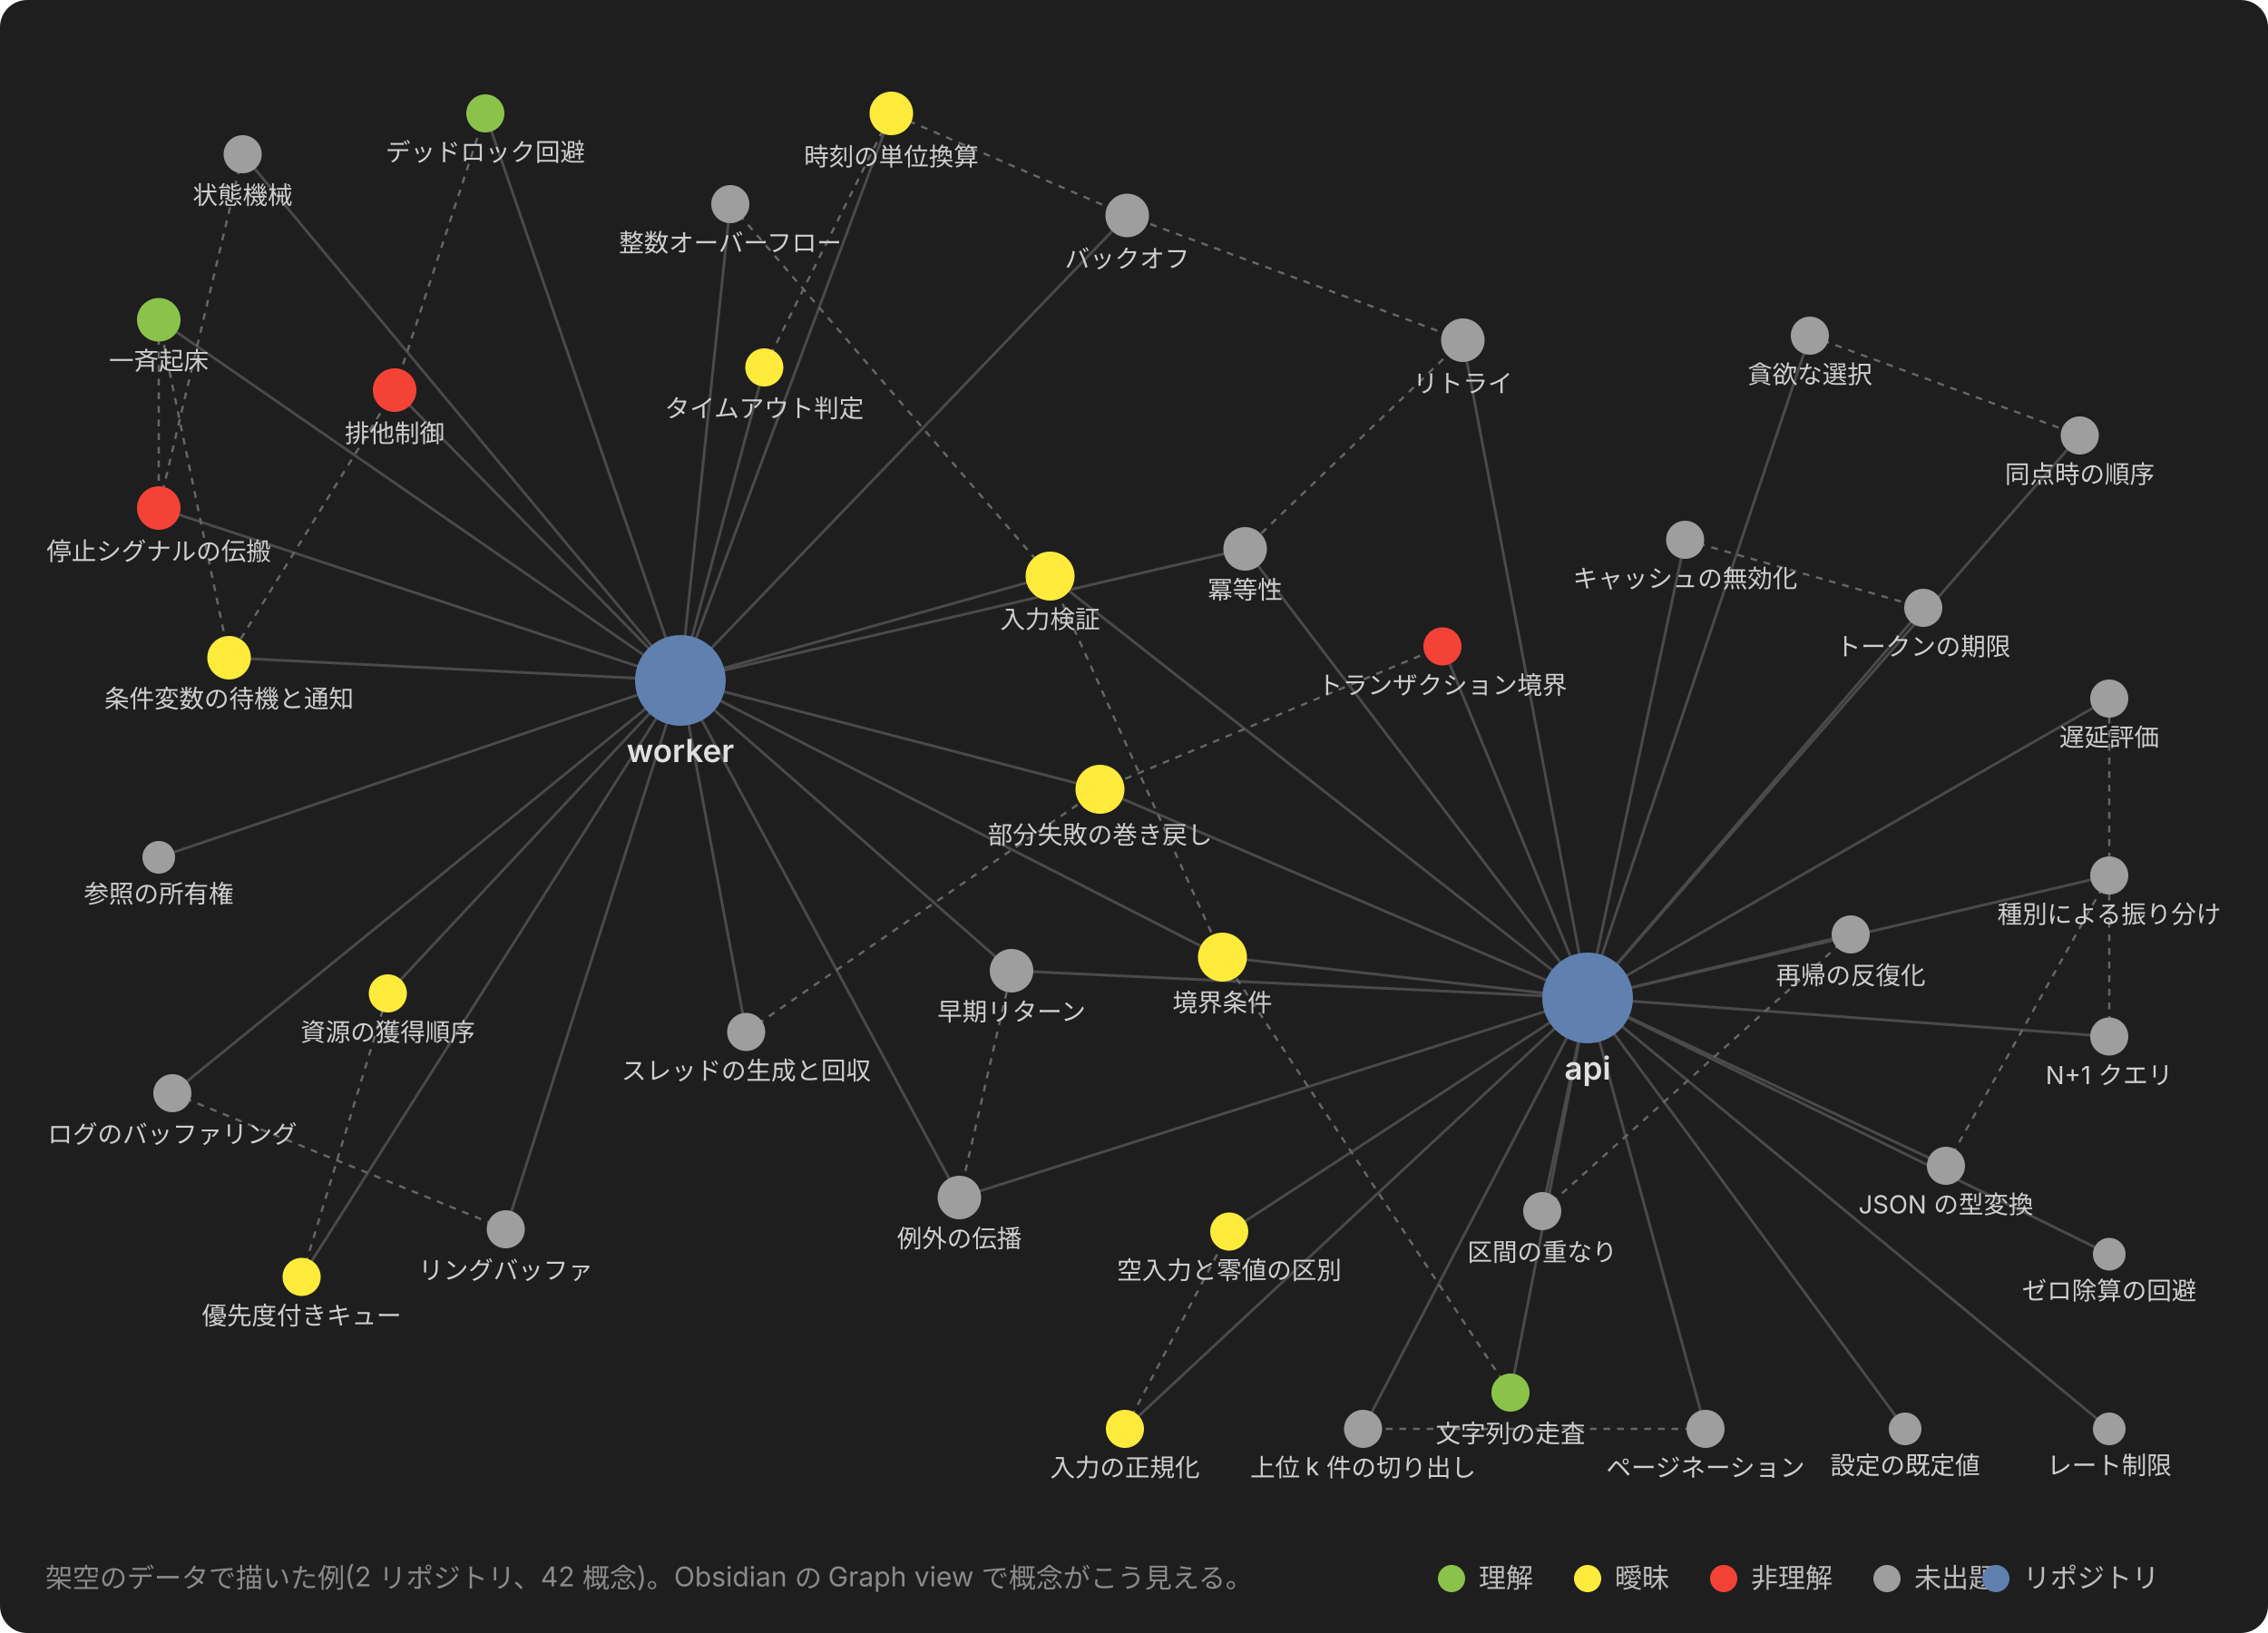
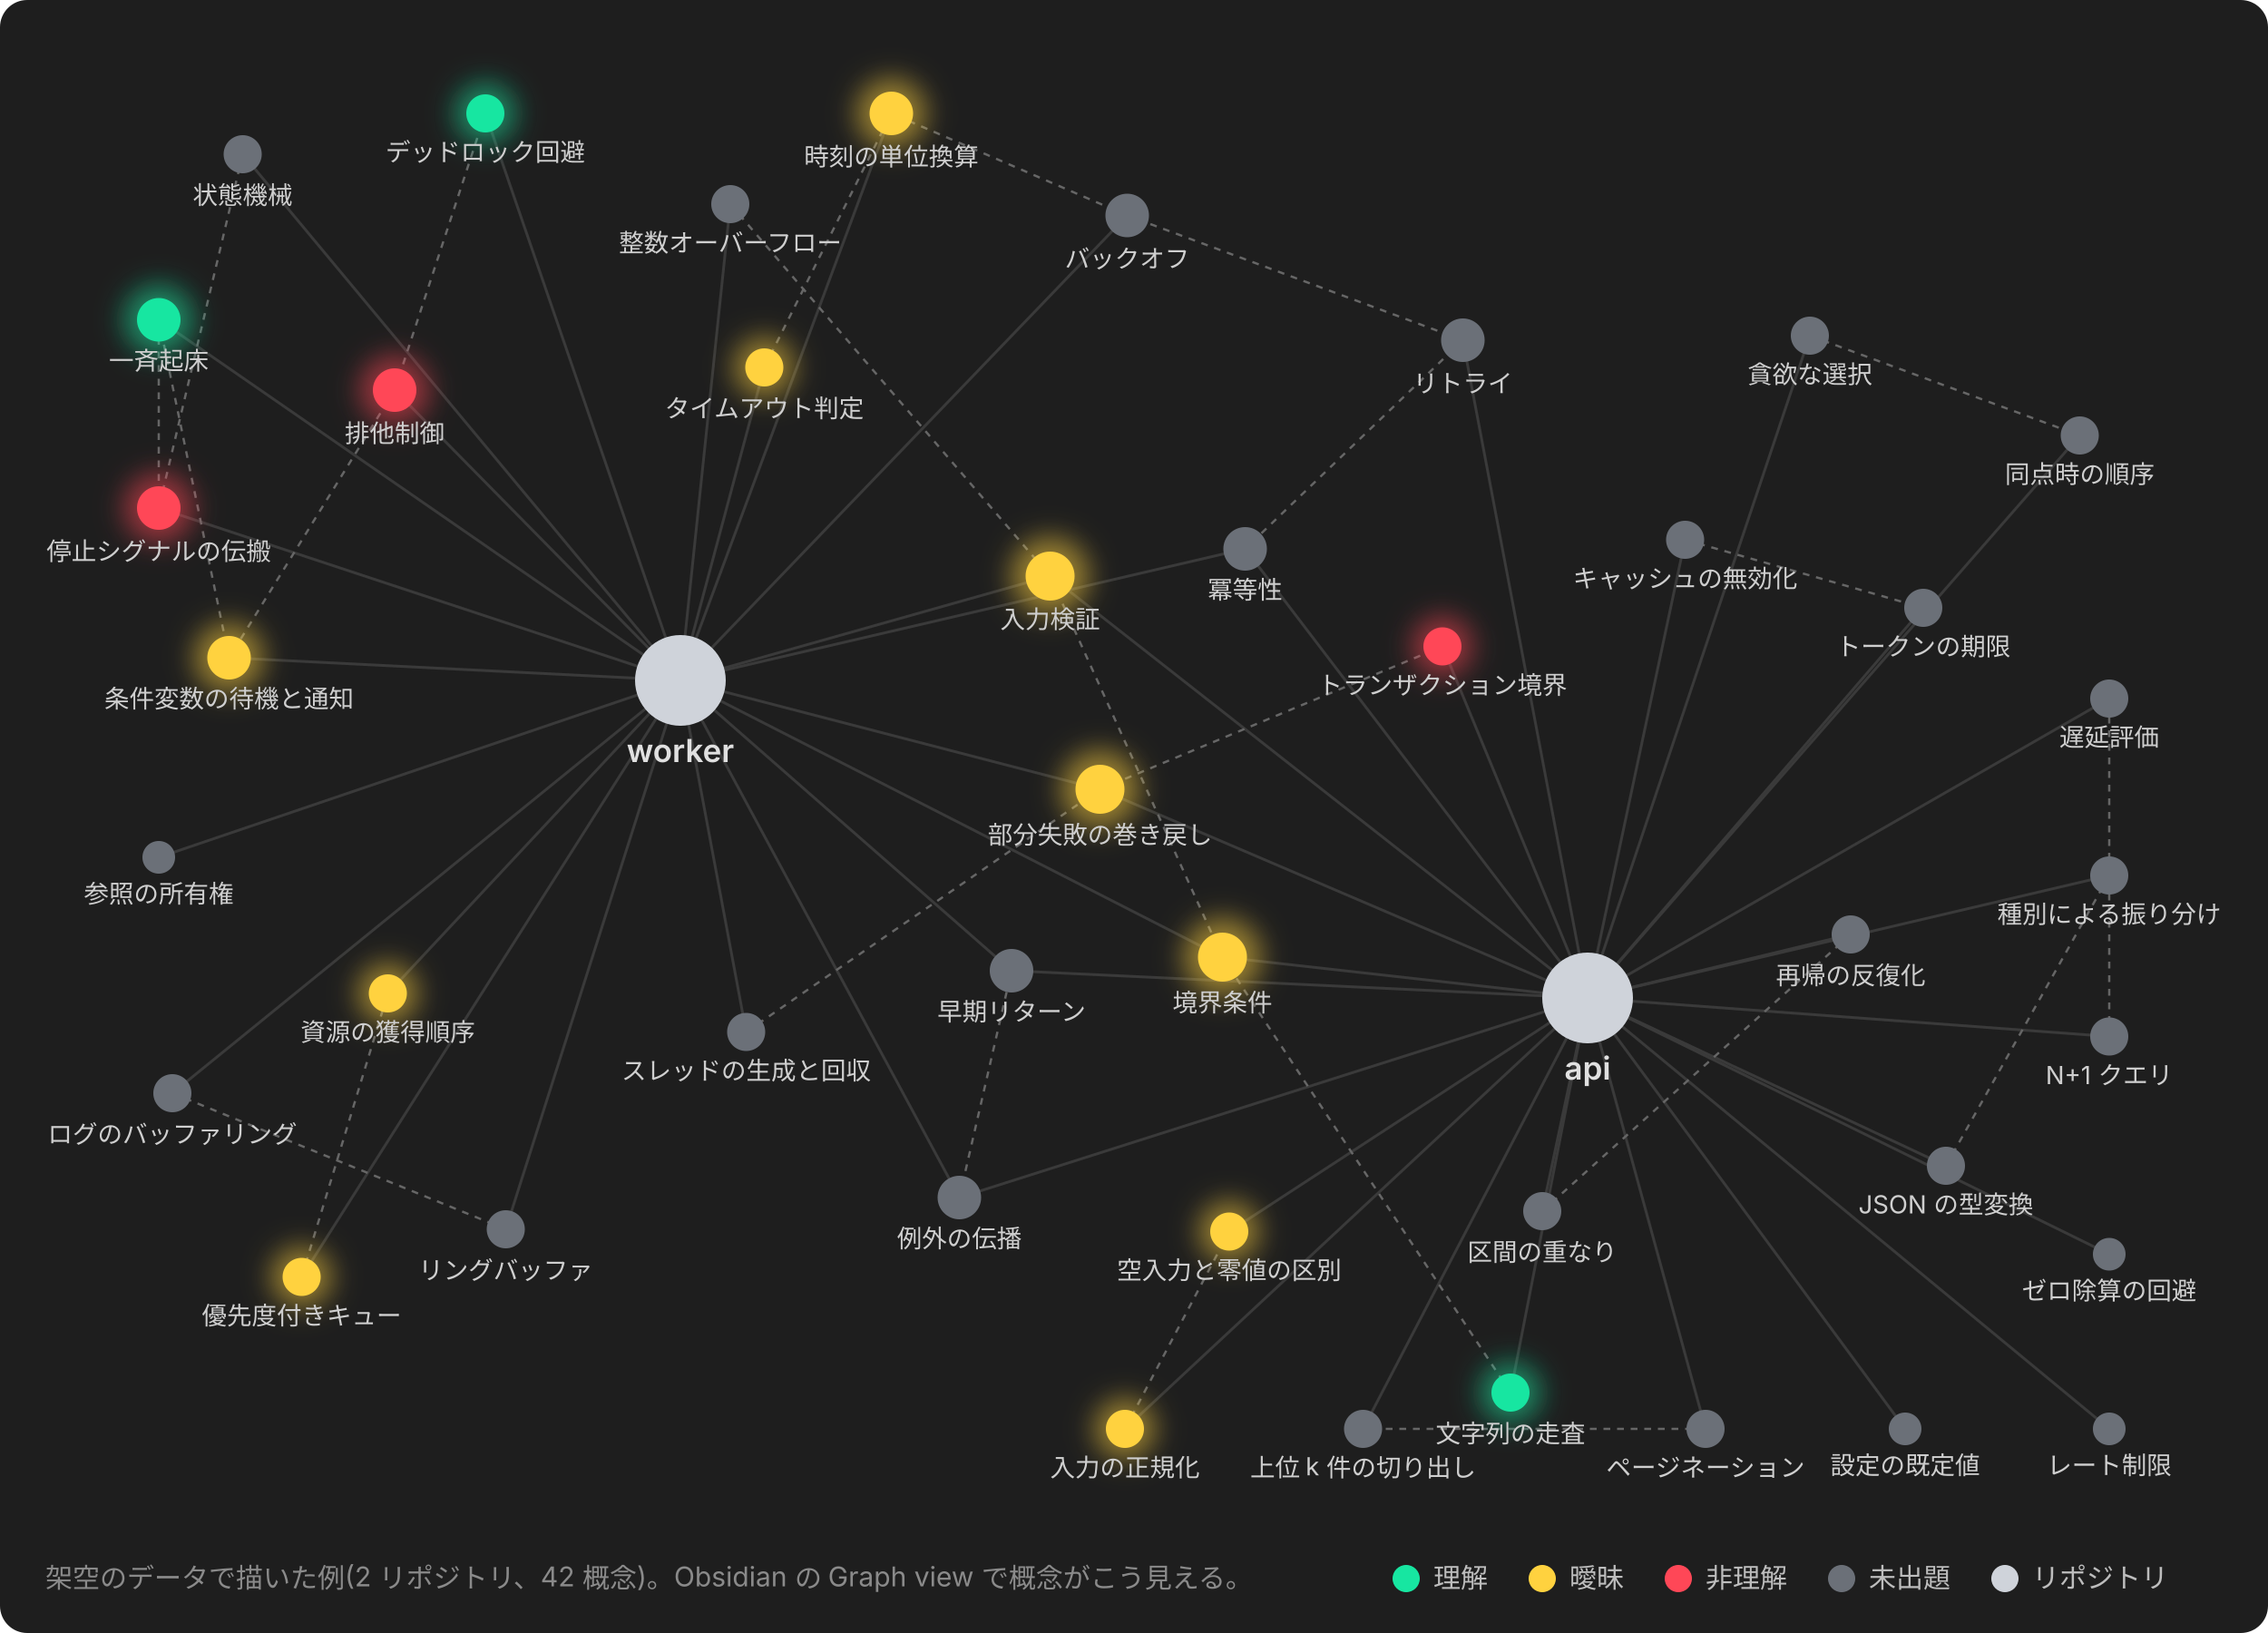
<svg xmlns="http://www.w3.org/2000/svg" width="1000" height="720" viewBox="0 0 1000 720" font-family="-apple-system, BlinkMacSystemFont, 'Hiragino Sans', 'Noto Sans JP', sans-serif">
  <rect width="1000" height="720" rx="12" fill="#1e1e1e" />
-   <g stroke="#4a4a4a" stroke-width="1.2">
+   <defs>
+     <filter id="glow" x="-100%" y="-100%" width="300%" height="300%">
+       <feGaussianBlur stdDeviation="6" />
+     </filter>
+   </defs>
+   <g stroke="#3a3a3a" stroke-width="1.2">
+     <line x1="300" y1="300" x2="539" y2="422" />
    <line x1="700" y1="440" x2="539" y2="422" />
-     <line x1="300" y1="300" x2="539" y2="422" />
+     <line x1="300" y1="300" x2="463" y2="254" />
    <line x1="700" y1="440" x2="463" y2="254" />
-     <line x1="300" y1="300" x2="463" y2="254" />
+     <line x1="300" y1="300" x2="446" y2="428" />
    <line x1="700" y1="440" x2="446" y2="428" />
-     <line x1="300" y1="300" x2="446" y2="428" />
+     <line x1="300" y1="300" x2="423" y2="528" />
    <line x1="700" y1="440" x2="423" y2="528" />
-     <line x1="300" y1="300" x2="423" y2="528" />
+     <line x1="300" y1="300" x2="485" y2="348" />
    <line x1="700" y1="440" x2="485" y2="348" />
-     <line x1="300" y1="300" x2="485" y2="348" />
+     <line x1="300" y1="300" x2="549" y2="242" />
    <line x1="700" y1="440" x2="549" y2="242" />
-     <line x1="300" y1="300" x2="549" y2="242" />
    <line x1="300" y1="300" x2="174" y2="172" />
    <line x1="300" y1="300" x2="101" y2="290" />
    <line x1="300" y1="300" x2="70" y2="141" />
    <line x1="300" y1="300" x2="70" y2="224" />
    <line x1="300" y1="300" x2="337" y2="162" />
    <line x1="300" y1="300" x2="393" y2="50" />
    <line x1="300" y1="300" x2="329" y2="455" />
    <line x1="300" y1="300" x2="133" y2="563" />
    <line x1="300" y1="300" x2="223" y2="542" />
    <line x1="300" y1="300" x2="107" y2="68" />
    <line x1="300" y1="300" x2="497" y2="95" />
    <line x1="300" y1="300" x2="171" y2="438" />
    <line x1="300" y1="300" x2="322" y2="90" />
    <line x1="300" y1="300" x2="76" y2="482" />
    <line x1="300" y1="300" x2="70" y2="378" />
    <line x1="300" y1="300" x2="214" y2="50" />
    <line x1="700" y1="440" x2="752" y2="630" />
    <line x1="700" y1="440" x2="743" y2="238" />
    <line x1="700" y1="440" x2="645" y2="150" />
    <line x1="700" y1="440" x2="848" y2="268" />
    <line x1="700" y1="440" x2="496" y2="630" />
    <line x1="700" y1="440" x2="858" y2="514" />
    <line x1="700" y1="440" x2="930" y2="457" />
    <line x1="700" y1="440" x2="636" y2="285" />
    <line x1="700" y1="440" x2="930" y2="308" />
    <line x1="700" y1="440" x2="816" y2="412" />
    <line x1="700" y1="440" x2="798" y2="148" />
    <line x1="700" y1="440" x2="917" y2="192" />
    <line x1="700" y1="440" x2="601" y2="630" />
    <line x1="700" y1="440" x2="930" y2="553" />
    <line x1="700" y1="440" x2="542" y2="543" />
    <line x1="700" y1="440" x2="930" y2="386" />
    <line x1="700" y1="440" x2="680" y2="534" />
    <line x1="700" y1="440" x2="666" y2="614" />
    <line x1="700" y1="440" x2="840" y2="630" />
    <line x1="700" y1="440" x2="930" y2="630" />
  </g>
  <g stroke="#666" stroke-width="1" stroke-dasharray="3 3">
    <line x1="539" y1="422" x2="463" y2="254" />
    <line x1="174" y1="172" x2="101" y2="290" />
    <line x1="174" y1="172" x2="214" y2="50" />
    <line x1="101" y1="290" x2="70" y2="141" />
    <line x1="70" y1="224" x2="70" y2="141" />
    <line x1="337" y1="162" x2="393" y2="50" />
    <line x1="133" y1="563" x2="171" y2="438" />
    <line x1="497" y1="95" x2="393" y2="50" />
    <line x1="485" y1="348" x2="329" y2="455" />
    <line x1="485" y1="348" x2="636" y2="285" />
    <line x1="645" y1="150" x2="549" y2="242" />
    <line x1="645" y1="150" x2="497" y2="95" />
    <line x1="752" y1="630" x2="601" y2="630" />
    <line x1="798" y1="148" x2="917" y2="192" />
    <line x1="496" y1="630" x2="542" y2="543" />
    <line x1="423" y1="528" x2="446" y2="428" />
    <line x1="743" y1="238" x2="848" y2="268" />
    <line x1="816" y1="412" x2="680" y2="534" />
    <line x1="930" y1="457" x2="930" y2="308" />
    <line x1="930" y1="386" x2="858" y2="514" />
    <line x1="107" y1="68" x2="70" y2="224" />
    <line x1="76" y1="482" x2="223" y2="542" />
    <line x1="322" y1="90" x2="463" y2="254" />
    <line x1="666" y1="614" x2="539" y2="422" />
  </g>
-   <circle cx="300" cy="300" r="20" fill="#6080b0" />
+   <circle cx="300" cy="300" r="20" fill="#cfd3da" />
  <text x="300" y="336" text-anchor="middle" fill="#e0e0e0" font-size="14" font-weight="600">worker</text>
-   <circle cx="700" cy="440" r="20" fill="#6080b0" />
+   <circle cx="700" cy="440" r="20" fill="#cfd3da" />
  <text x="700" y="476" text-anchor="middle" fill="#e0e0e0" font-size="14" font-weight="600">api</text>
-   <circle cx="539" cy="422" r="10.8" fill="#ffeb3b" />
+   <circle cx="539" cy="422" r="17.3" fill="#ffd23f" opacity="0.55" filter="url(#glow)" />
+   <circle cx="539" cy="422" r="10.8" fill="#ffd23f" />
  <text x="539" y="446" text-anchor="middle" fill="#cfcfcf" font-size="11">境界条件</text>
-   <circle cx="463" cy="254" r="10.8" fill="#ffeb3b" />
+   <circle cx="463" cy="254" r="17.3" fill="#ffd23f" opacity="0.55" filter="url(#glow)" />
+   <circle cx="463" cy="254" r="10.8" fill="#ffd23f" />
  <text x="463" y="277" text-anchor="middle" fill="#cfcfcf" font-size="11">入力検証</text>
-   <circle cx="446" cy="428" r="9.6" fill="#9e9e9e" />
+   <circle cx="446" cy="428" r="9.6" fill="#6b7078" />
  <text x="446" y="450" text-anchor="middle" fill="#cfcfcf" font-size="11">早期リターン</text>
-   <circle cx="423" cy="528" r="9.6" fill="#9e9e9e" />
+   <circle cx="423" cy="528" r="9.6" fill="#6b7078" />
  <text x="423" y="550" text-anchor="middle" fill="#cfcfcf" font-size="11">例外の伝播</text>
-   <circle cx="485" cy="348" r="10.8" fill="#ffeb3b" />
+   <circle cx="485" cy="348" r="17.3" fill="#ffd23f" opacity="0.55" filter="url(#glow)" />
+   <circle cx="485" cy="348" r="10.8" fill="#ffd23f" />
  <text x="485" y="372" text-anchor="middle" fill="#cfcfcf" font-size="11">部分失敗の巻き戻し</text>
-   <circle cx="549" cy="242" r="9.6" fill="#9e9e9e" />
+   <circle cx="549" cy="242" r="9.6" fill="#6b7078" />
  <text x="549" y="264" text-anchor="middle" fill="#cfcfcf" font-size="11">冪等性</text>
-   <circle cx="174" cy="172" r="9.6" fill="#f44336" />
+   <circle cx="174" cy="172" r="15.4" fill="#ff4757" opacity="0.55" filter="url(#glow)" />
+   <circle cx="174" cy="172" r="9.6" fill="#ff4757" />
  <text x="174" y="195" text-anchor="middle" fill="#cfcfcf" font-size="11">排他制御</text>
-   <circle cx="101" cy="290" r="9.6" fill="#ffeb3b" />
+   <circle cx="101" cy="290" r="15.4" fill="#ffd23f" opacity="0.55" filter="url(#glow)" />
+   <circle cx="101" cy="290" r="9.6" fill="#ffd23f" />
  <text x="101" y="312" text-anchor="middle" fill="#cfcfcf" font-size="11">条件変数の待機と通知</text>
-   <circle cx="70" cy="141" r="9.6" fill="#8bc34a" />
+   <circle cx="70" cy="141" r="15.4" fill="#17e6a1" opacity="0.55" filter="url(#glow)" />
+   <circle cx="70" cy="141" r="9.6" fill="#17e6a1" />
  <text x="70" y="163" text-anchor="middle" fill="#cfcfcf" font-size="11">一斉起床</text>
-   <circle cx="70" cy="224" r="9.6" fill="#f44336" />
+   <circle cx="70" cy="224" r="15.4" fill="#ff4757" opacity="0.55" filter="url(#glow)" />
+   <circle cx="70" cy="224" r="9.6" fill="#ff4757" />
  <text x="70" y="247" text-anchor="middle" fill="#cfcfcf" font-size="11">停止シグナルの伝搬</text>
-   <circle cx="337" cy="162" r="8.4" fill="#ffeb3b" />
+   <circle cx="337" cy="162" r="13.4" fill="#ffd23f" opacity="0.55" filter="url(#glow)" />
+   <circle cx="337" cy="162" r="8.4" fill="#ffd23f" />
  <text x="337" y="184" text-anchor="middle" fill="#cfcfcf" font-size="11">タイムアウト判定</text>
-   <circle cx="393" cy="50" r="9.6" fill="#ffeb3b" />
+   <circle cx="393" cy="50" r="15.4" fill="#ffd23f" opacity="0.55" filter="url(#glow)" />
+   <circle cx="393" cy="50" r="9.6" fill="#ffd23f" />
  <text x="393" y="73" text-anchor="middle" fill="#cfcfcf" font-size="11">時刻の単位換算</text>
-   <circle cx="329" cy="455" r="8.4" fill="#9e9e9e" />
+   <circle cx="329" cy="455" r="8.4" fill="#6b7078" />
  <text x="329" y="476" text-anchor="middle" fill="#cfcfcf" font-size="11">スレッドの生成と回収</text>
-   <circle cx="133" cy="563" r="8.4" fill="#ffeb3b" />
+   <circle cx="133" cy="563" r="13.4" fill="#ffd23f" opacity="0.55" filter="url(#glow)" />
+   <circle cx="133" cy="563" r="8.4" fill="#ffd23f" />
  <text x="133" y="584" text-anchor="middle" fill="#cfcfcf" font-size="11">優先度付きキュー</text>
-   <circle cx="223" cy="542" r="8.4" fill="#9e9e9e" />
+   <circle cx="223" cy="542" r="8.4" fill="#6b7078" />
  <text x="223" y="564" text-anchor="middle" fill="#cfcfcf" font-size="11">リングバッファ</text>
-   <circle cx="107" cy="68" r="8.4" fill="#9e9e9e" />
+   <circle cx="107" cy="68" r="8.4" fill="#6b7078" />
  <text x="107" y="90" text-anchor="middle" fill="#cfcfcf" font-size="11">状態機械</text>
-   <circle cx="497" cy="95" r="9.6" fill="#9e9e9e" />
+   <circle cx="497" cy="95" r="9.6" fill="#6b7078" />
  <text x="497" y="118" text-anchor="middle" fill="#cfcfcf" font-size="11">バックオフ</text>
-   <circle cx="171" cy="438" r="8.4" fill="#ffeb3b" />
+   <circle cx="171" cy="438" r="13.4" fill="#ffd23f" opacity="0.55" filter="url(#glow)" />
+   <circle cx="171" cy="438" r="8.4" fill="#ffd23f" />
  <text x="171" y="459" text-anchor="middle" fill="#cfcfcf" font-size="11">資源の獲得順序</text>
-   <circle cx="322" cy="90" r="8.4" fill="#9e9e9e" />
+   <circle cx="322" cy="90" r="8.4" fill="#6b7078" />
  <text x="322" y="111" text-anchor="middle" fill="#cfcfcf" font-size="11">整数オーバーフロー</text>
-   <circle cx="76" cy="482" r="8.4" fill="#9e9e9e" />
+   <circle cx="76" cy="482" r="8.4" fill="#6b7078" />
  <text x="76" y="504" text-anchor="middle" fill="#cfcfcf" font-size="11">ログのバッファリング</text>
-   <circle cx="70" cy="378" r="7.2" fill="#9e9e9e" />
+   <circle cx="70" cy="378" r="7.2" fill="#6b7078" />
  <text x="70" y="398" text-anchor="middle" fill="#cfcfcf" font-size="11">参照の所有権</text>
-   <circle cx="214" cy="50" r="8.4" fill="#8bc34a" />
+   <circle cx="214" cy="50" r="13.4" fill="#17e6a1" opacity="0.55" filter="url(#glow)" />
+   <circle cx="214" cy="50" r="8.4" fill="#17e6a1" />
  <text x="214" y="71" text-anchor="middle" fill="#cfcfcf" font-size="11">デッドロック回避</text>
-   <circle cx="752" cy="630" r="8.4" fill="#9e9e9e" />
+   <circle cx="752" cy="630" r="8.4" fill="#6b7078" />
  <text x="752" y="651" text-anchor="middle" fill="#cfcfcf" font-size="11">ページネーション</text>
-   <circle cx="743" cy="238" r="8.4" fill="#9e9e9e" />
+   <circle cx="743" cy="238" r="8.4" fill="#6b7078" />
  <text x="743" y="259" text-anchor="middle" fill="#cfcfcf" font-size="11">キャッシュの無効化</text>
-   <circle cx="645" cy="150" r="9.6" fill="#9e9e9e" />
+   <circle cx="645" cy="150" r="9.6" fill="#6b7078" />
  <text x="645" y="173" text-anchor="middle" fill="#cfcfcf" font-size="11">リトライ</text>
-   <circle cx="848" cy="268" r="8.4" fill="#9e9e9e" />
+   <circle cx="848" cy="268" r="8.4" fill="#6b7078" />
  <text x="848" y="289" text-anchor="middle" fill="#cfcfcf" font-size="11">トークンの期限</text>
-   <circle cx="496" cy="630" r="8.4" fill="#ffeb3b" />
+   <circle cx="496" cy="630" r="13.4" fill="#ffd23f" opacity="0.55" filter="url(#glow)" />
+   <circle cx="496" cy="630" r="8.4" fill="#ffd23f" />
  <text x="496" y="651" text-anchor="middle" fill="#cfcfcf" font-size="11">入力の正規化</text>
-   <circle cx="858" cy="514" r="8.4" fill="#9e9e9e" />
+   <circle cx="858" cy="514" r="8.4" fill="#6b7078" />
  <text x="858" y="535" text-anchor="middle" fill="#cfcfcf" font-size="11">JSON の型変換</text>
-   <circle cx="930" cy="457" r="8.4" fill="#9e9e9e" />
+   <circle cx="930" cy="457" r="8.4" fill="#6b7078" />
  <text x="930" y="478" text-anchor="middle" fill="#cfcfcf" font-size="11">N+1 クエリ</text>
-   <circle cx="636" cy="285" r="8.4" fill="#f44336" />
+   <circle cx="636" cy="285" r="13.4" fill="#ff4757" opacity="0.55" filter="url(#glow)" />
+   <circle cx="636" cy="285" r="8.4" fill="#ff4757" />
  <text x="636" y="306" text-anchor="middle" fill="#cfcfcf" font-size="11">トランザクション境界</text>
-   <circle cx="930" cy="308" r="8.4" fill="#9e9e9e" />
+   <circle cx="930" cy="308" r="8.4" fill="#6b7078" />
  <text x="930" y="329" text-anchor="middle" fill="#cfcfcf" font-size="11">遅延評価</text>
-   <circle cx="816" cy="412" r="8.4" fill="#9e9e9e" />
+   <circle cx="816" cy="412" r="8.4" fill="#6b7078" />
  <text x="816" y="434" text-anchor="middle" fill="#cfcfcf" font-size="11">再帰の反復化</text>
-   <circle cx="798" cy="148" r="8.4" fill="#9e9e9e" />
+   <circle cx="798" cy="148" r="8.4" fill="#6b7078" />
  <text x="798" y="169" text-anchor="middle" fill="#cfcfcf" font-size="11">貪欲な選択</text>
-   <circle cx="917" cy="192" r="8.4" fill="#9e9e9e" />
+   <circle cx="917" cy="192" r="8.4" fill="#6b7078" />
  <text x="917" y="213" text-anchor="middle" fill="#cfcfcf" font-size="11">同点時の順序</text>
-   <circle cx="601" cy="630" r="8.4" fill="#9e9e9e" />
+   <circle cx="601" cy="630" r="8.4" fill="#6b7078" />
  <text x="601" y="651" text-anchor="middle" fill="#cfcfcf" font-size="11">上位 k 件の切り出し</text>
-   <circle cx="930" cy="553" r="7.2" fill="#9e9e9e" />
+   <circle cx="930" cy="553" r="7.2" fill="#6b7078" />
  <text x="930" y="573" text-anchor="middle" fill="#cfcfcf" font-size="11">ゼロ除算の回避</text>
-   <circle cx="542" cy="543" r="8.4" fill="#ffeb3b" />
+   <circle cx="542" cy="543" r="13.4" fill="#ffd23f" opacity="0.55" filter="url(#glow)" />
+   <circle cx="542" cy="543" r="8.4" fill="#ffd23f" />
  <text x="542" y="564" text-anchor="middle" fill="#cfcfcf" font-size="11">空入力と零値の区別</text>
-   <circle cx="930" cy="386" r="8.4" fill="#9e9e9e" />
+   <circle cx="930" cy="386" r="8.4" fill="#6b7078" />
  <text x="930" y="407" text-anchor="middle" fill="#cfcfcf" font-size="11">種別による振り分け</text>
-   <circle cx="680" cy="534" r="8.4" fill="#9e9e9e" />
+   <circle cx="680" cy="534" r="8.4" fill="#6b7078" />
  <text x="680" y="556" text-anchor="middle" fill="#cfcfcf" font-size="11">区間の重なり</text>
-   <circle cx="666" cy="614" r="8.4" fill="#8bc34a" />
+   <circle cx="666" cy="614" r="13.4" fill="#17e6a1" opacity="0.55" filter="url(#glow)" />
+   <circle cx="666" cy="614" r="8.4" fill="#17e6a1" />
  <text x="666" y="636" text-anchor="middle" fill="#cfcfcf" font-size="11">文字列の走査</text>
-   <circle cx="840" cy="630" r="7.2" fill="#9e9e9e" />
+   <circle cx="840" cy="630" r="7.2" fill="#6b7078" />
  <text x="840" y="650" text-anchor="middle" fill="#cfcfcf" font-size="11">設定の既定値</text>
-   <circle cx="930" cy="630" r="7.2" fill="#9e9e9e" />
+   <circle cx="930" cy="630" r="7.2" fill="#6b7078" />
  <text x="930" y="650" text-anchor="middle" fill="#cfcfcf" font-size="11">レート制限</text>
  <g font-size="12" fill="#bdbdbd">
-     <circle cx="640" cy="696" r="6" fill="#8bc34a" />
-     <text x="652" y="700">理解</text>
-     <circle cx="700" cy="696" r="6" fill="#ffeb3b" />
-     <text x="712" y="700">曖昧</text>
-     <circle cx="760" cy="696" r="6" fill="#f44336" />
-     <text x="772" y="700">非理解</text>
-     <circle cx="832" cy="696" r="6" fill="#9e9e9e" />
-     <text x="844" y="700">未出題</text>
-     <circle cx="880" cy="696" r="6" fill="#6080b0" />
-     <text x="892" y="700">リポジトリ</text>
+     <circle cx="620" cy="696" r="6" fill="#17e6a1" />
+     <text x="632" y="700">理解</text>
+     <circle cx="680" cy="696" r="6" fill="#ffd23f" />
+     <text x="692" y="700">曖昧</text>
+     <circle cx="740" cy="696" r="6" fill="#ff4757" />
+     <text x="752" y="700">非理解</text>
+     <circle cx="812" cy="696" r="6" fill="#6b7078" />
+     <text x="824" y="700">未出題</text>
+     <circle cx="884" cy="696" r="6" fill="#cfd3da" />
+     <text x="896" y="700">リポジトリ</text>
  </g>
  <text x="20" y="700" font-size="12" fill="#8a8a8a">架空のデータで描いた例(2 リポジトリ、42 概念)。Obsidian の Graph view で概念がこう見える。</text>
</svg>
